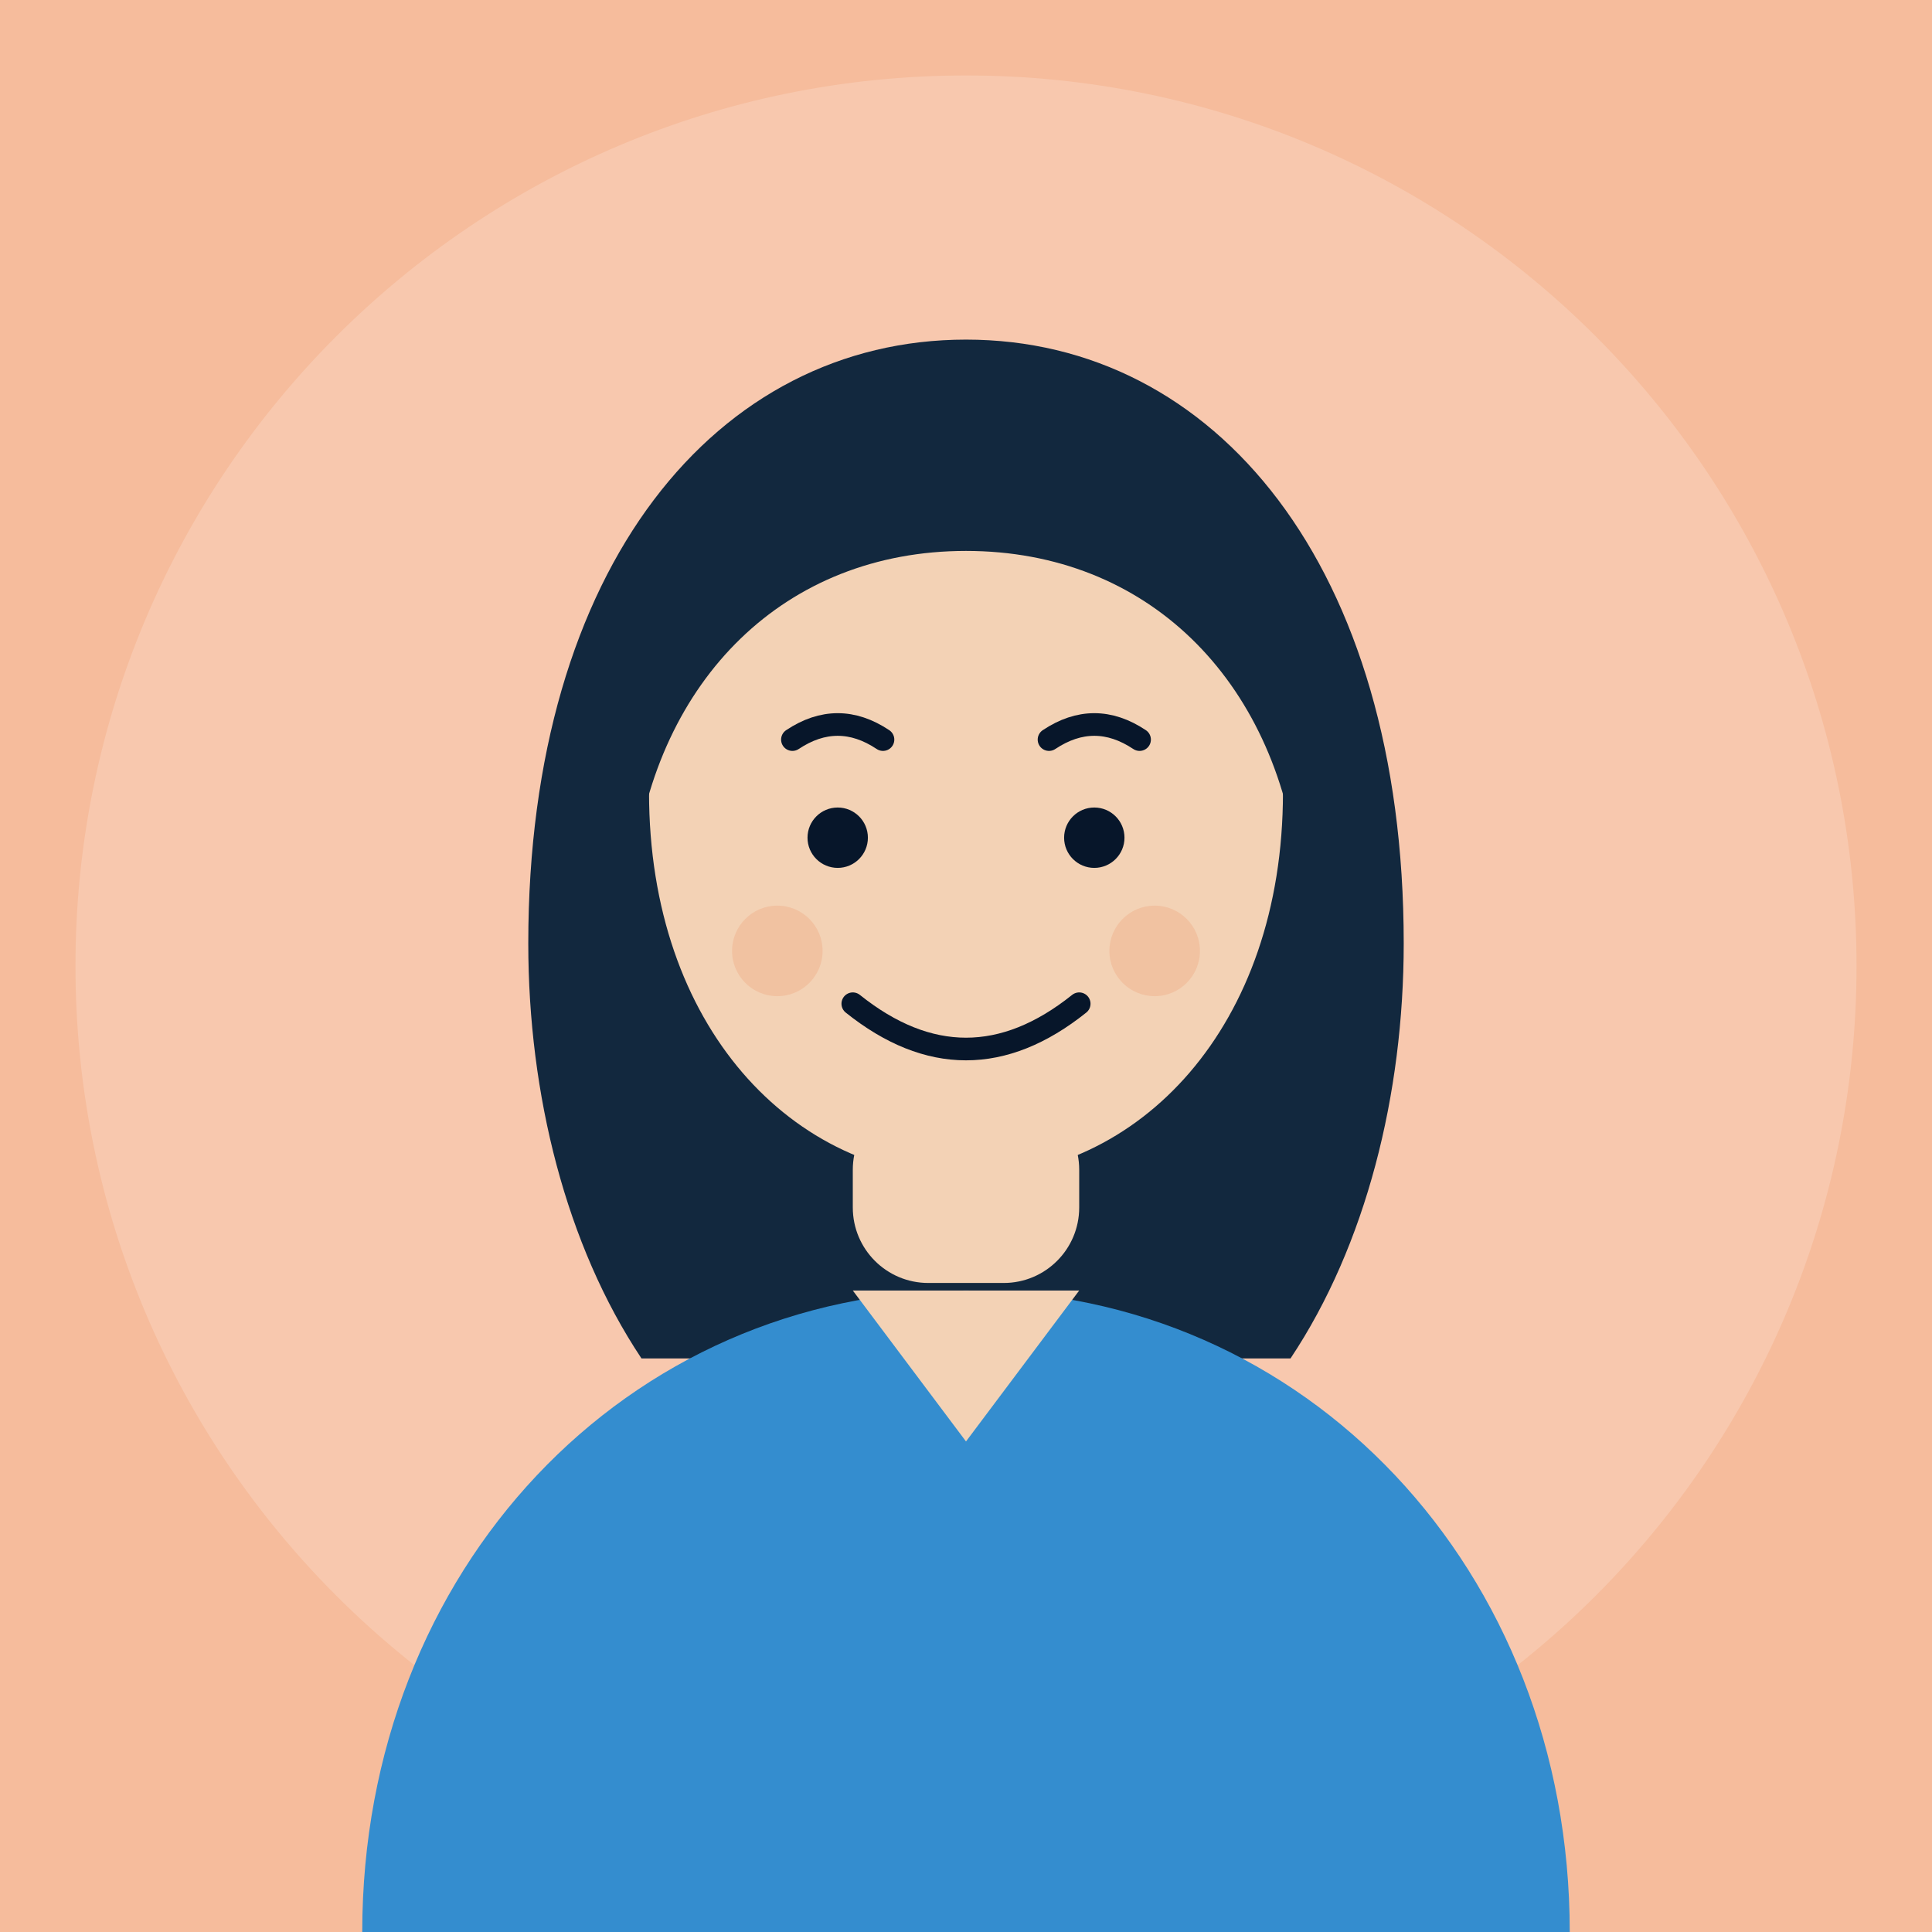
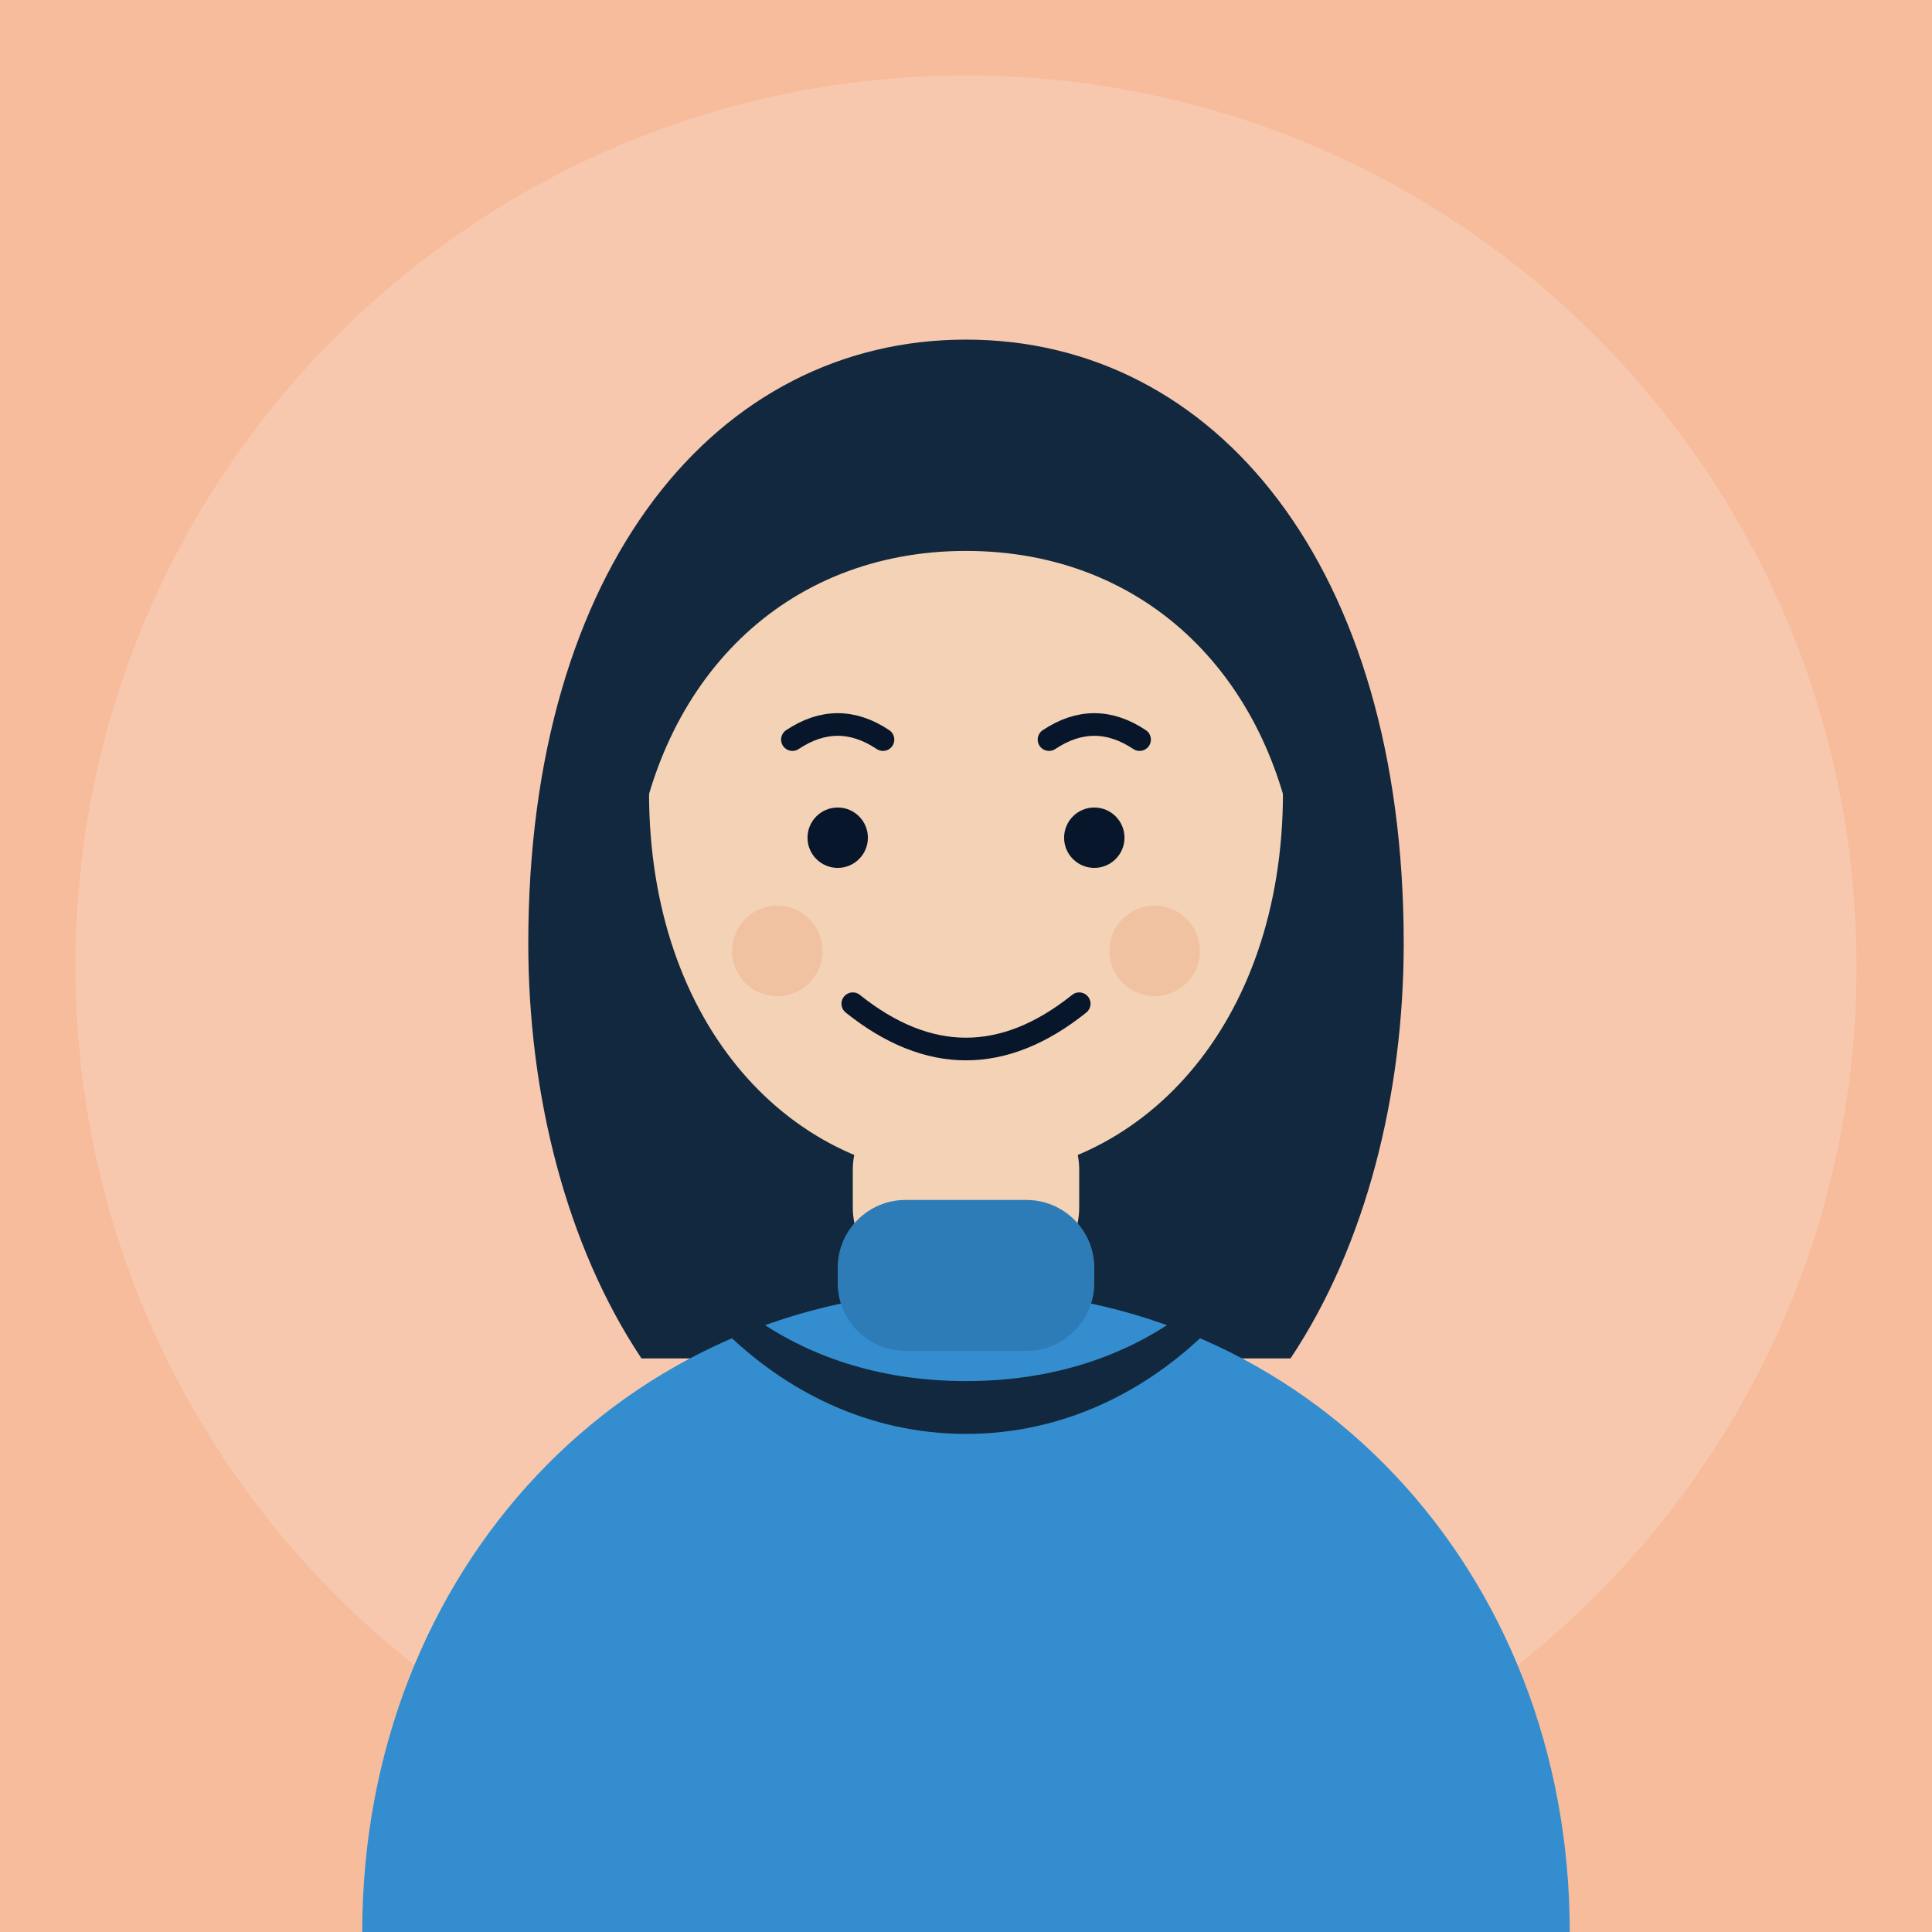
<svg xmlns="http://www.w3.org/2000/svg" viewBox="0 0 512 512" width="512" height="512">
  <rect width="512" height="512" fill="#f6bc9c" />
  <circle cx="256" cy="256" r="236" fill="#ffffff" fill-opacity=".18" />
  <path d="M140 250c0-100 50-160 116-160s116 60 116 160c0 40-10 80-30 110H170c-20-30-30-70-30-110Z" fill="#12283e" />
  <rect x="226" y="290" width="60" height="50" rx="20" fill="#f3d2b5" />
  <path d="M96 512c0-96 70-170 160-170s160 74 160 170Z" fill="#348dcf" />
-   <path d="M226 342l30 40 30-40Z" fill="#f3d2b5" />
+   <rect x="222" y="318" width="68" height="40" rx="18" fill="#348dcf" />
+   <rect x="222" y="318" width="68" height="40" rx="18" fill="#000000" fill-opacity=".12" />
  <path d="M172 210c0-60 38-98 84-98s84 38 84 98c0 62-38 102-84 102s-84-40-84-102Z" fill="#f3d2b5" />
  <path d="M168 230c0-76 40-122 88-122s88 46 88 122c-6-50-40-84-88-84s-82 34-88 84Z" fill="#12283e" />
+   <path d="M164 300c16 44 50 66 92 66s76-22 92-66c-4 34-40 80-92 80s-88-46-92-80Z" fill="#12283e" />
  <circle cx="222" cy="222" r="8" fill="#07162a" />
  <circle cx="290" cy="222" r="8" fill="#07162a" />
  <path d="M210 196q12-8 24 0M278 196q12-8 24 0" fill="none" stroke="#07162a" stroke-width="6" stroke-linecap="round" stroke-linejoin="round" />
  <path d="M226 266q30 24 60 0" fill="none" stroke="#07162a" stroke-width="6" stroke-linecap="round" stroke-linejoin="round" />
  <circle cx="206" cy="252" r="12" fill="#e97c48" fill-opacity=".18" />
  <circle cx="306" cy="252" r="12" fill="#e97c48" fill-opacity=".18" />
</svg>
